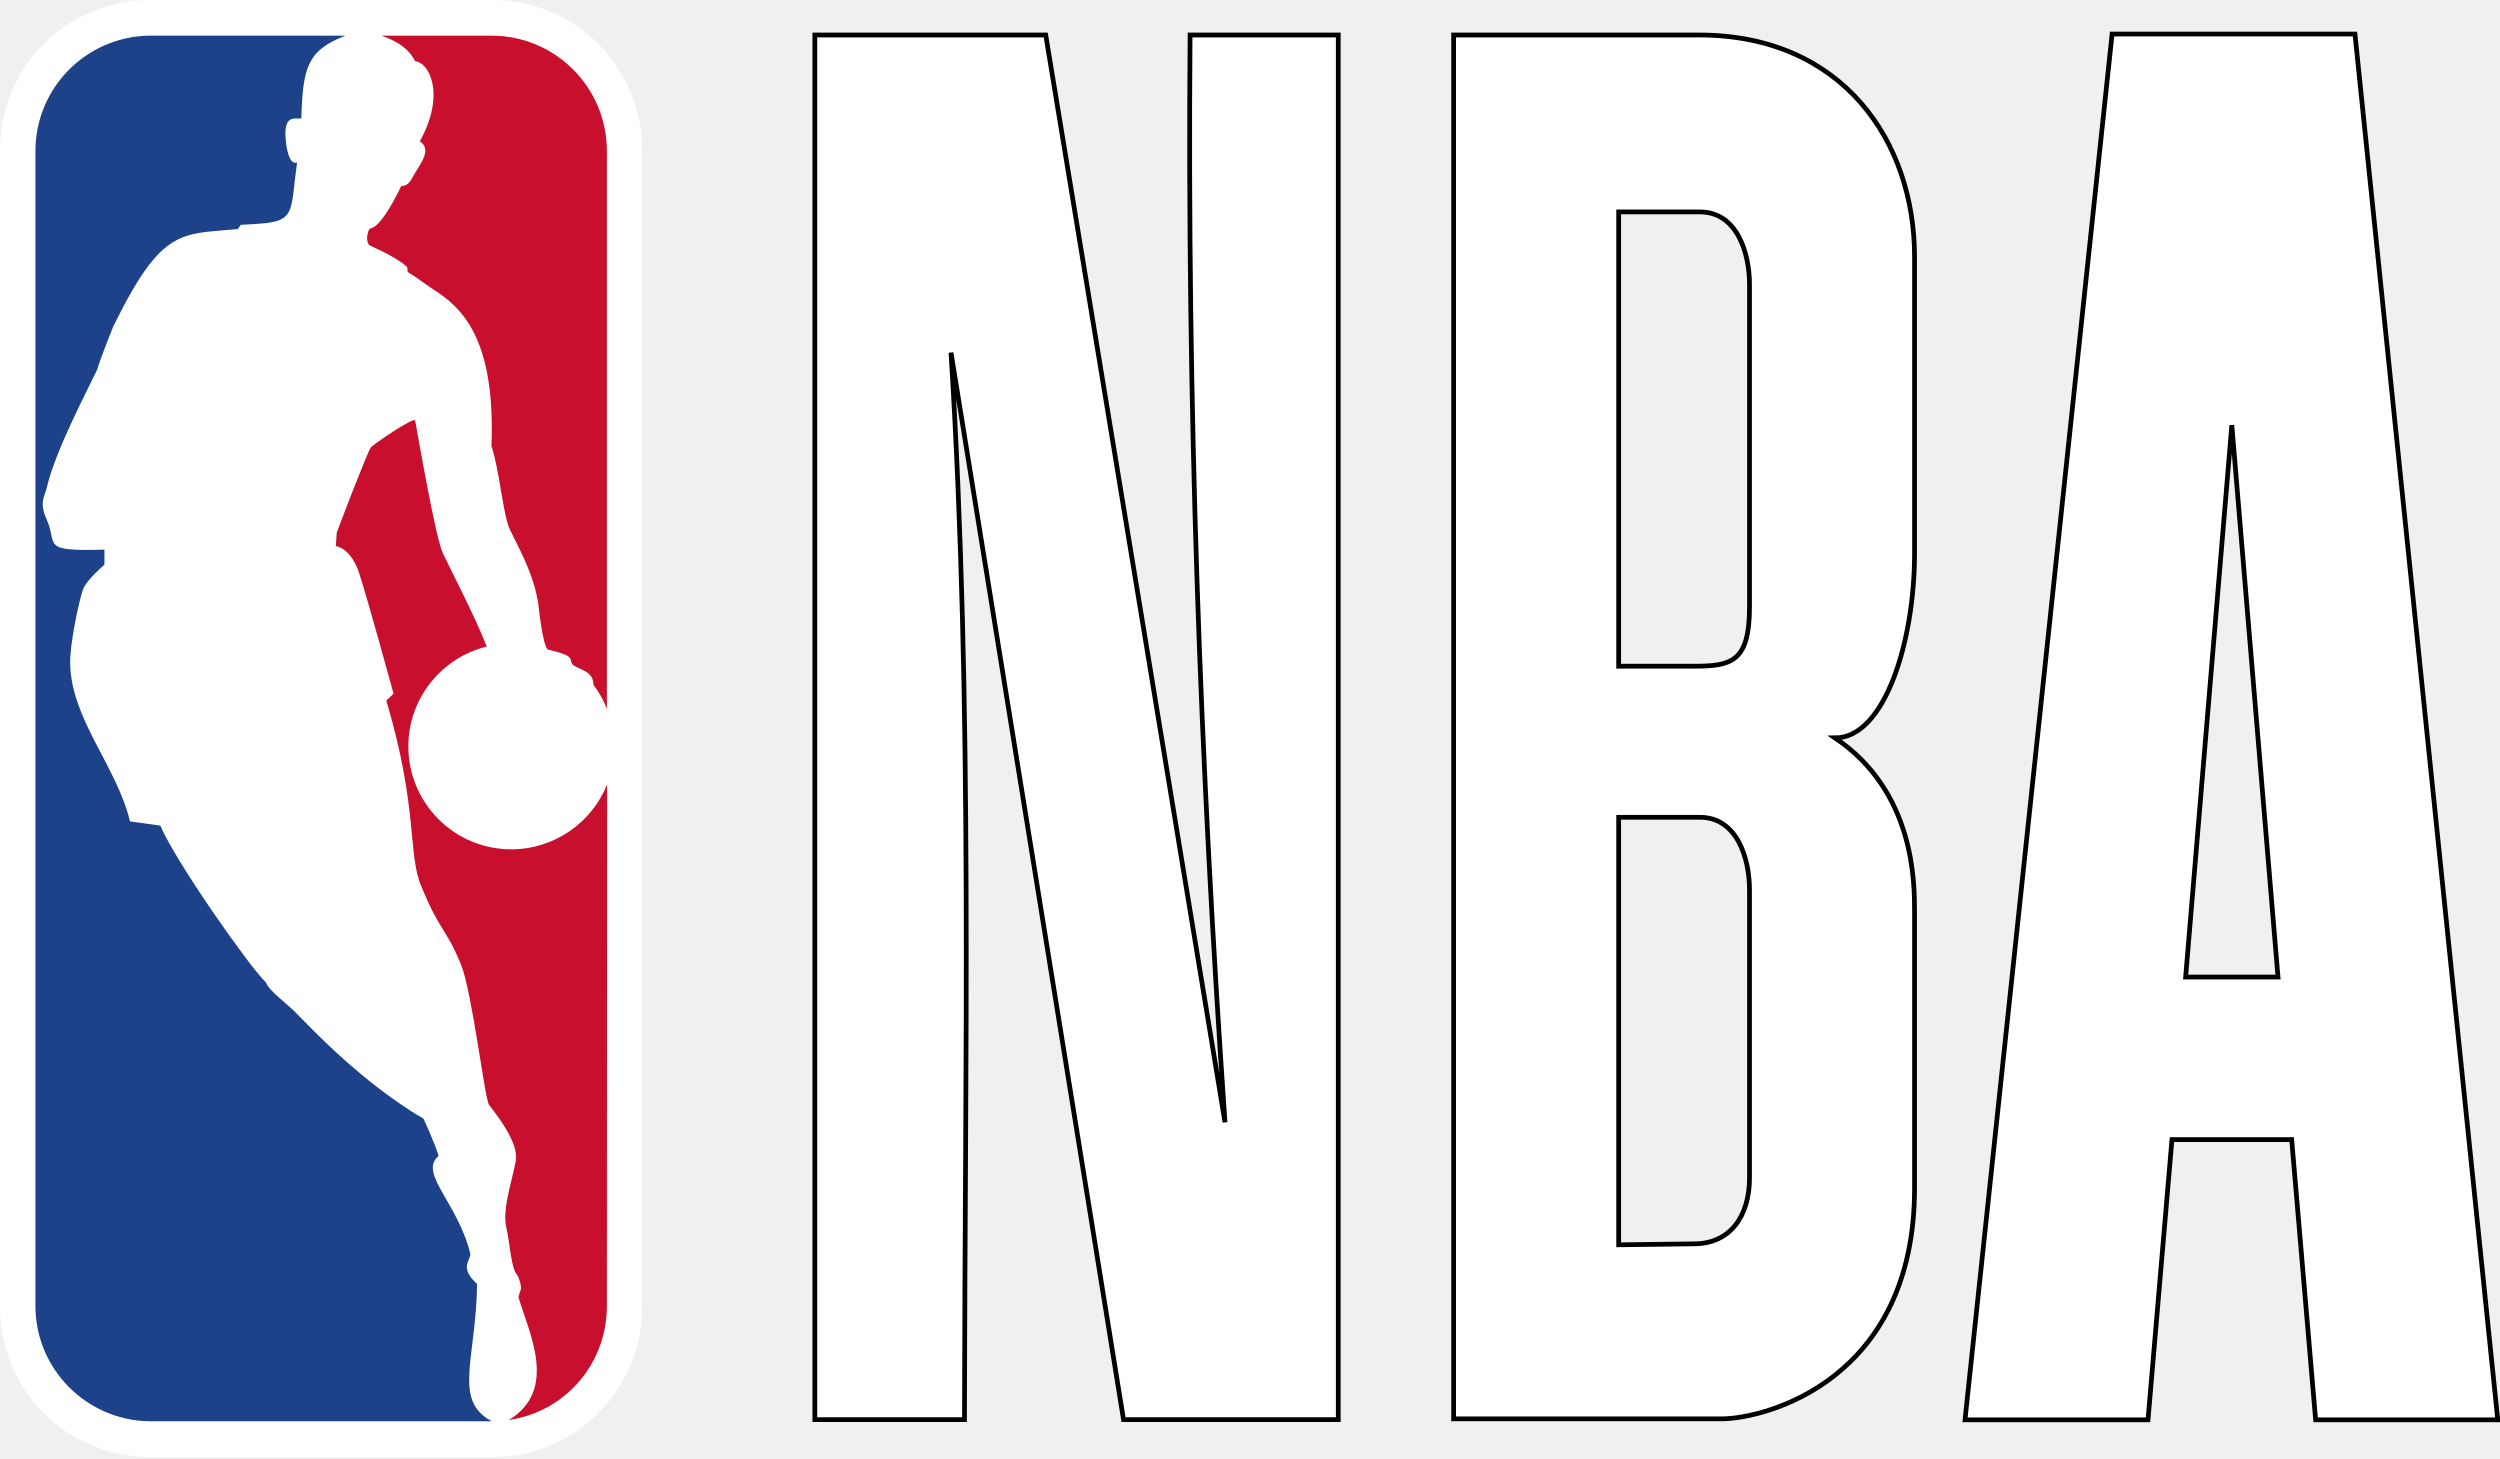
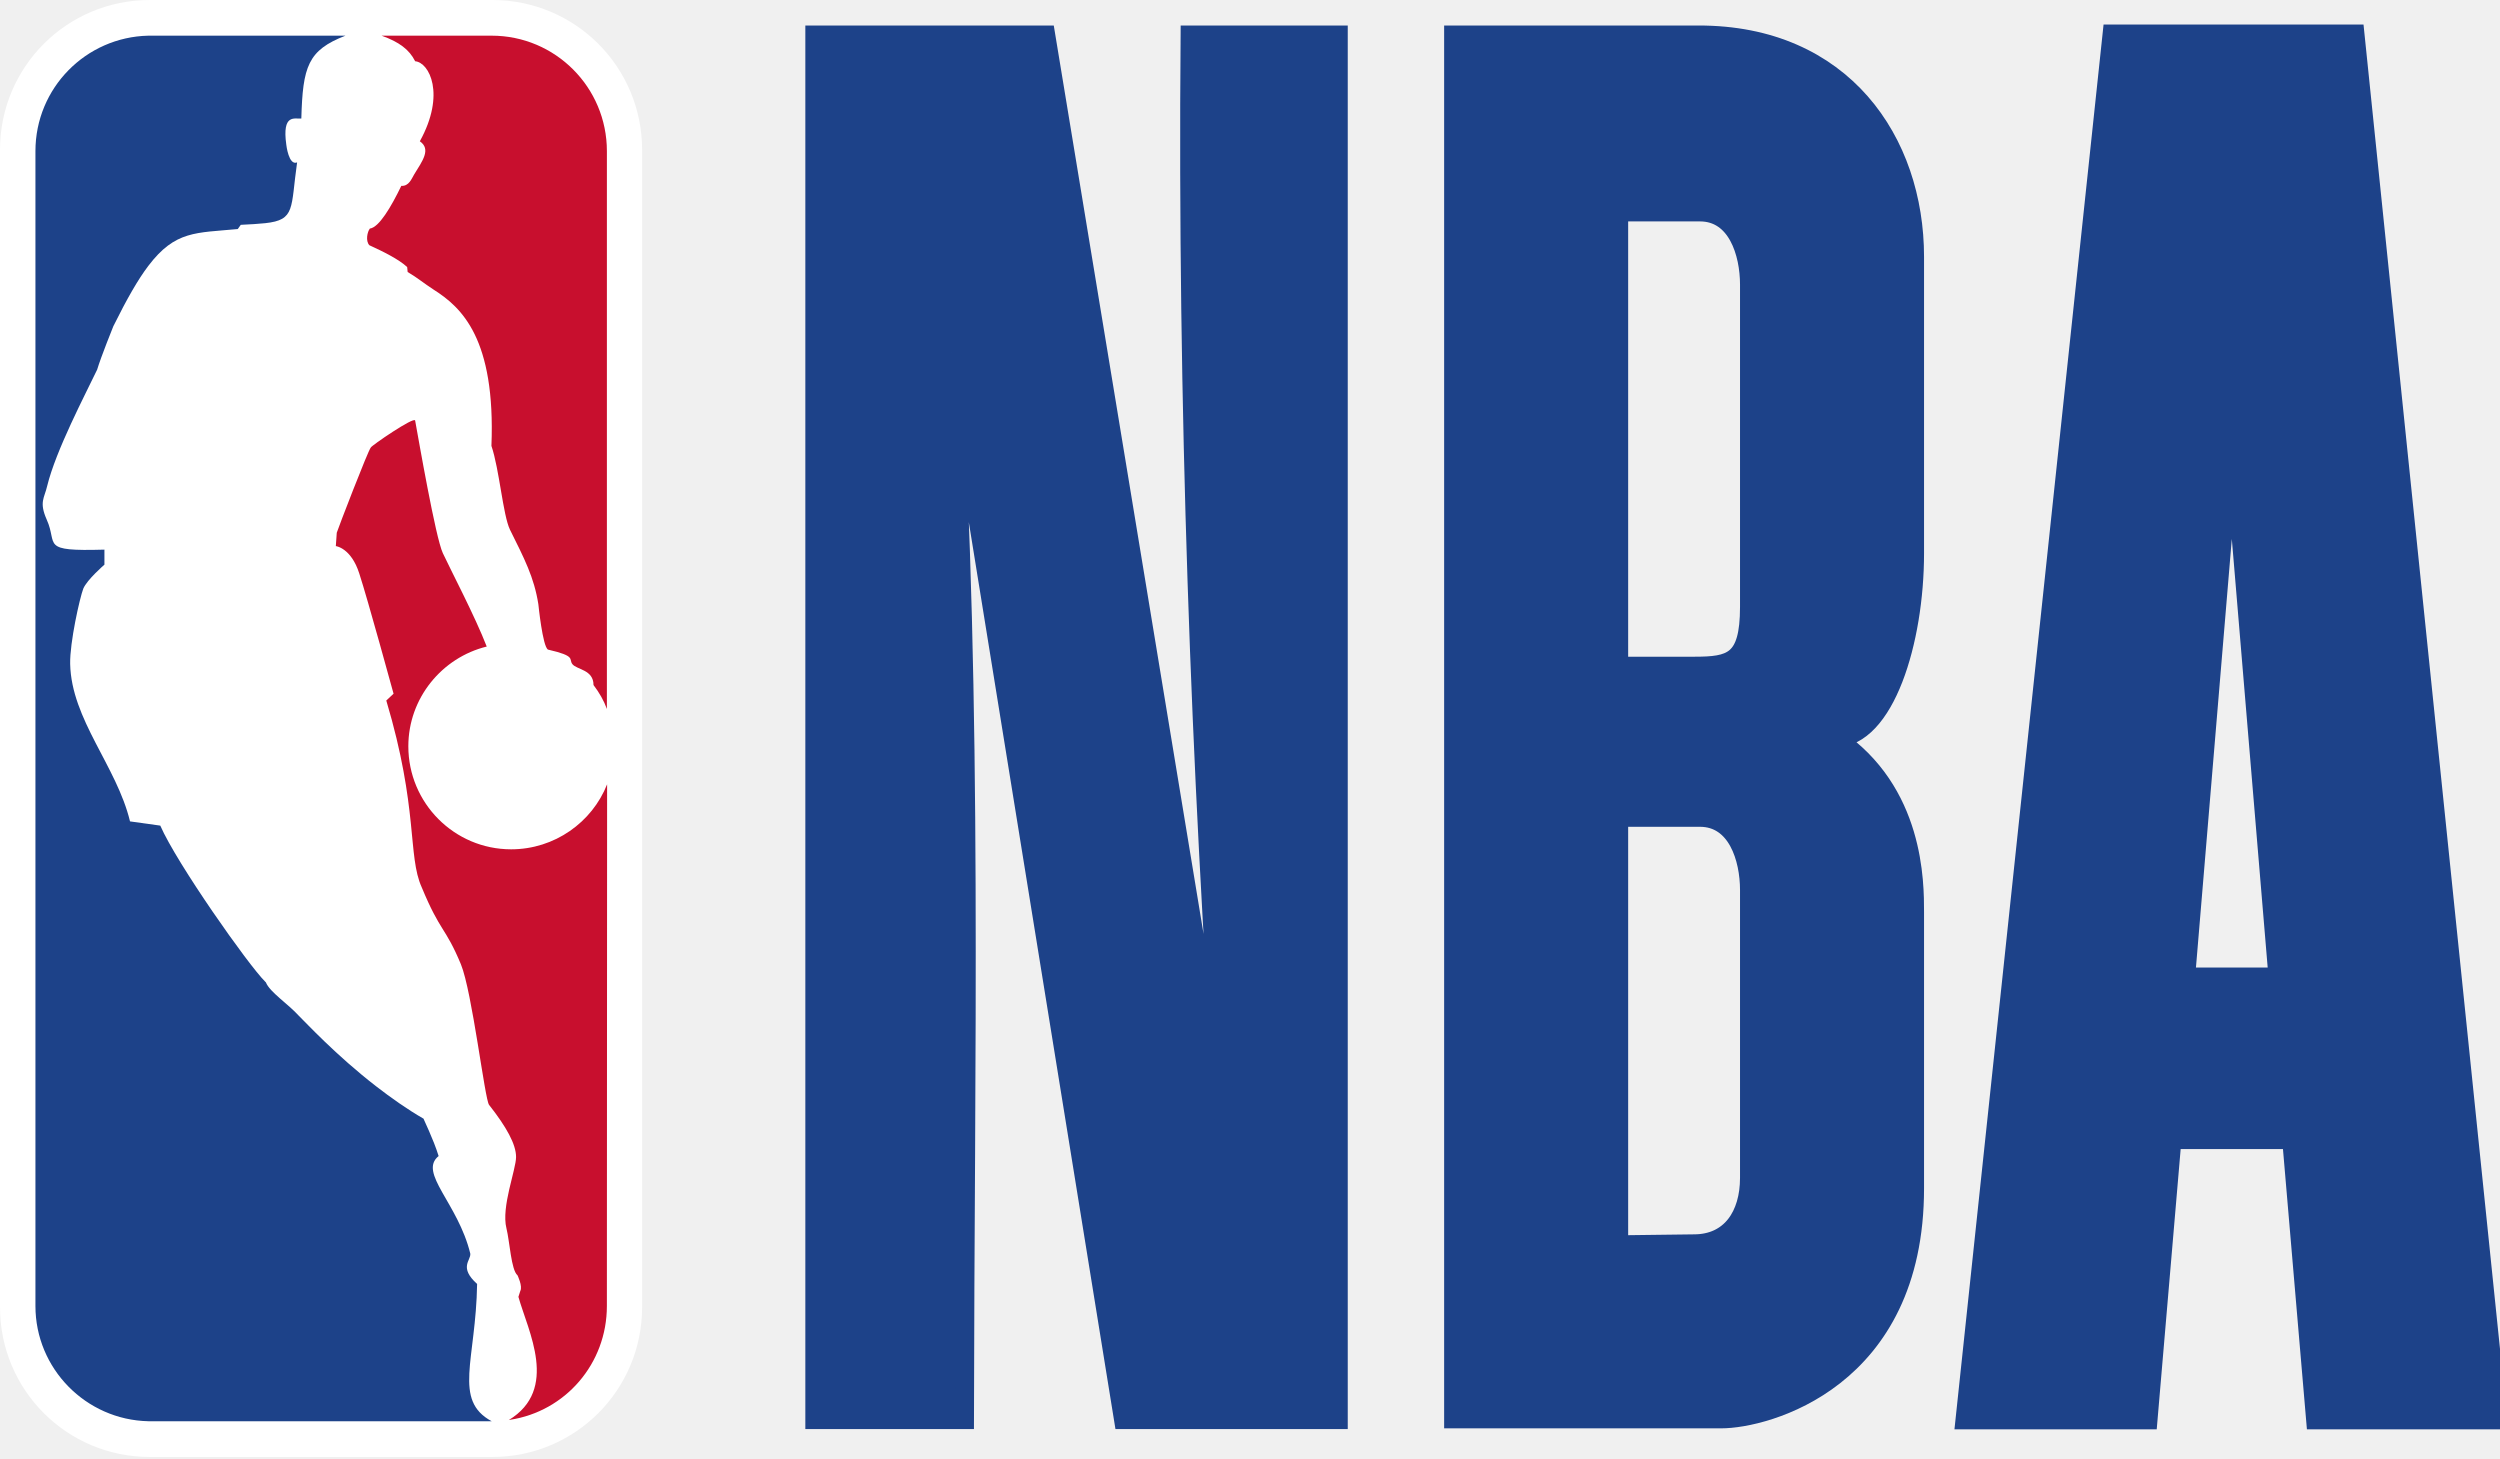
<svg xmlns="http://www.w3.org/2000/svg" width="1054" height="615" fill="none">
  <path d="M63.213 0h144.29c35.02 0 63.213 28.193 63.213 63.213V551.05c0 35.02-28.193 63.213-63.213 63.213H63.213C28.193 614.264 0 586.071 0 551.051V63.213C0 28.193 28.193 0 63.213 0Z" fill="#fff" />
  <path d="m171.664 112.596.201 2.078c4.353 2.572 6.629 4.65 11.08 7.519 11.675 7.421 26.024 20.58 24.242 65.797 3.363 9.894 4.848 29.187 7.816 35.322 6.037 12.17 10.191 20.085 11.972 31.463 0 0 1.783 17.81 4.057 19.096 12.07 2.771 8.609 3.958 10.29 6.135 1.878 2.374 8.903 2.275 8.903 8.805 2.475 3.265 4.355 6.531 5.64 10.092V63.719c0-26.913-21.767-48.68-48.582-48.68h-46.405c7.421 2.672 11.675 5.838 14.15 10.785 5.934.495 12.963 13.852 1.978 33.739 4.846 3.364 1.087 8.311-2.376 13.95-1.089 1.782-2.177 5.047-5.442 4.849-4.354 9.004-9.401 17.513-13.257 18.007-1.087 1.386-1.881 5.244-.199 7.025 5.644 2.573 12.468 5.937 15.932 9.202ZM215.001 598.597l-.494.099c21.271-12.962 8.112-37.498 4.057-51.943l.79-2.477c1.088-1.978-1.186-6.627-1.186-6.627-2.67-2.177-3.265-14.247-4.651-19.787-2.273-9.004 4.056-24.736 4.056-30.079 0-5.345-4.056-12.666-11.377-21.965-1.782-2.078-7.125-47.69-11.874-59.266-6.629-15.931-8.61-13.36-16.522-32.453-6.037-13.358-1.288-33.046-14.94-78.758l3.066-2.869s-10.884-39.775-14.447-50.658c-3.465-10.884-9.893-11.576-9.893-11.576l.394-5.64c.496-1.682 13.258-34.828 14.347-35.916.097-.693 18.403-13.258 18.698-11.378 1.483 8.113 8.608 49.372 11.674 55.902 3.067 6.629 13.657 26.813 18.504 39.379-18.898 4.65-33.048 21.767-33.048 42.051 0 23.944 19.394 43.435 43.338 43.435 18.301 0 34.135-11.377 40.465-27.406l-.098 219.949c.004 24.337-17.509 44.421-40.859 47.983Z" fill="#C80F2E" />
  <path d="M145.641 15.04c-15.831 6.134-18.007 12.96-18.6 34.926-2.671.297-8.213-2.276-6.332 11.081 0 0 .989 8.905 4.551 7.42-2.77 19.393-.569 24.247-13.454 25.627-2.771.297-6.136.494-10.29.692l-1.287 1.781c-17.611 1.682-26.335.557-37.698 15.534-4.353 5.739-9.003 13.852-14.742 25.428 0 0-5.244 12.962-6.828 18.304-5.047 10.587-17.414 34.036-21.075 49.076-1.186 5.145-3.463 6.728-.198 14.148 4.848 10.686-3.166 13.456 24.34 12.665v6.332s-7.322 6.332-8.905 10.092c-1.484 3.859-5.739 22.757-5.54 31.761.494 23.449 19.591 43.038 25.23 66.39l12.763 1.782c6.926 15.929 37.202 58.868 44.228 65.795l.297.298c1.582 4.055 9.4 9.103 13.95 14.149 2.771 2.671 15.536 16.523 32.553 29.684 6.247 4.83 12.964 9.596 19.986 13.654-.198-.101 4.156 8.608 6.332 15.73-8.707 7.024 8.213 19.889 13.357 41.161.297 2.867-4.948 5.739 2.87 12.762-.495 32.154-10.289 48.978 6.134 57.88H62.531c-26.317-.594-47.59-22.162-47.59-48.581V63.719c0-26.616 21.272-48.086 47.59-48.68h83.11Z" fill="#1D4289" />
-   <path fill-rule="evenodd" clip-rule="evenodd" d="M343.531 14.755v583.752h63.092c.165-150.332 3.573-301.269-5.677-449.842l72.737 449.842h90.527V14.755h-62.472c-1.273 154.777 4.223 307.391 14.718 458.408L440.875 14.755h-97.344ZM890.459 14.352l-62.012 584.242h77.154l10.095-118.139h50.475l10.095 118.139h76.794L992.85 14.352H890.459Zm50.474 164.91 19.469 232.648h-38.937l19.468-232.648Z" fill="#fff" stroke="black" stroke-width="2" />
-   <path d="M612.849 14.755V598.19h112.847c18.497 0 81.48-16.165 81.48-97.173V384.493c0-12.278.104-50.768-33.53-73.383 21.016 0 33.53-40.772 33.53-77.819V108.298c0-48.701-30.313-93.676-91.215-93.543H612.849Zm69.583 74.592h34.25c15.69 0 20.911 17.322 20.911 30.644v135.88c0 23.242-7.641 24.998-23.434 24.998h-31.727V89.347Zm0 255.228h34.25c15.69 0 20.911 17.322 20.911 30.644v121.364c0 15.813-7.883 27.821-23.434 27.821l-31.727.403V344.575Z" fill="#fff" stroke="black" stroke-width="2" />
+   <path fill-rule="evenodd" clip-rule="evenodd" d="M343.531 14.755v583.752h63.092c.165-150.332 3.573-301.269-5.677-449.842l72.737 449.842h90.527V14.755h-62.472c-1.273 154.777 4.223 307.391 14.718 458.408L440.875 14.755h-97.344ZM890.459 14.352l-62.012 584.242h77.154l10.095-118.139h50.475l10.095 118.139h76.794L992.85 14.352H890.459Zm50.474 164.91 19.469 232.648h-38.937l19.468-232.648Z" fill="#1D4289" stroke="#1D4289" stroke-width="8" />
+   <path d="M612.849 14.755V598.19h112.847c18.497 0 81.48-16.165 81.48-97.173V384.493c0-12.278.104-50.768-33.53-73.383 21.016 0 33.53-40.772 33.53-77.819V108.298c0-48.701-30.313-93.676-91.215-93.543H612.849Zm69.583 74.592h34.25c15.69 0 20.911 17.322 20.911 30.644v135.88c0 23.242-7.641 24.998-23.434 24.998h-31.727V89.347Zm0 255.228h34.25c15.69 0 20.911 17.322 20.911 30.644v121.364c0 15.813-7.883 27.821-23.434 27.821l-31.727.403V344.575Z" fill="#1D4289" stroke="#1D4289" stroke-width="8" />
</svg>
